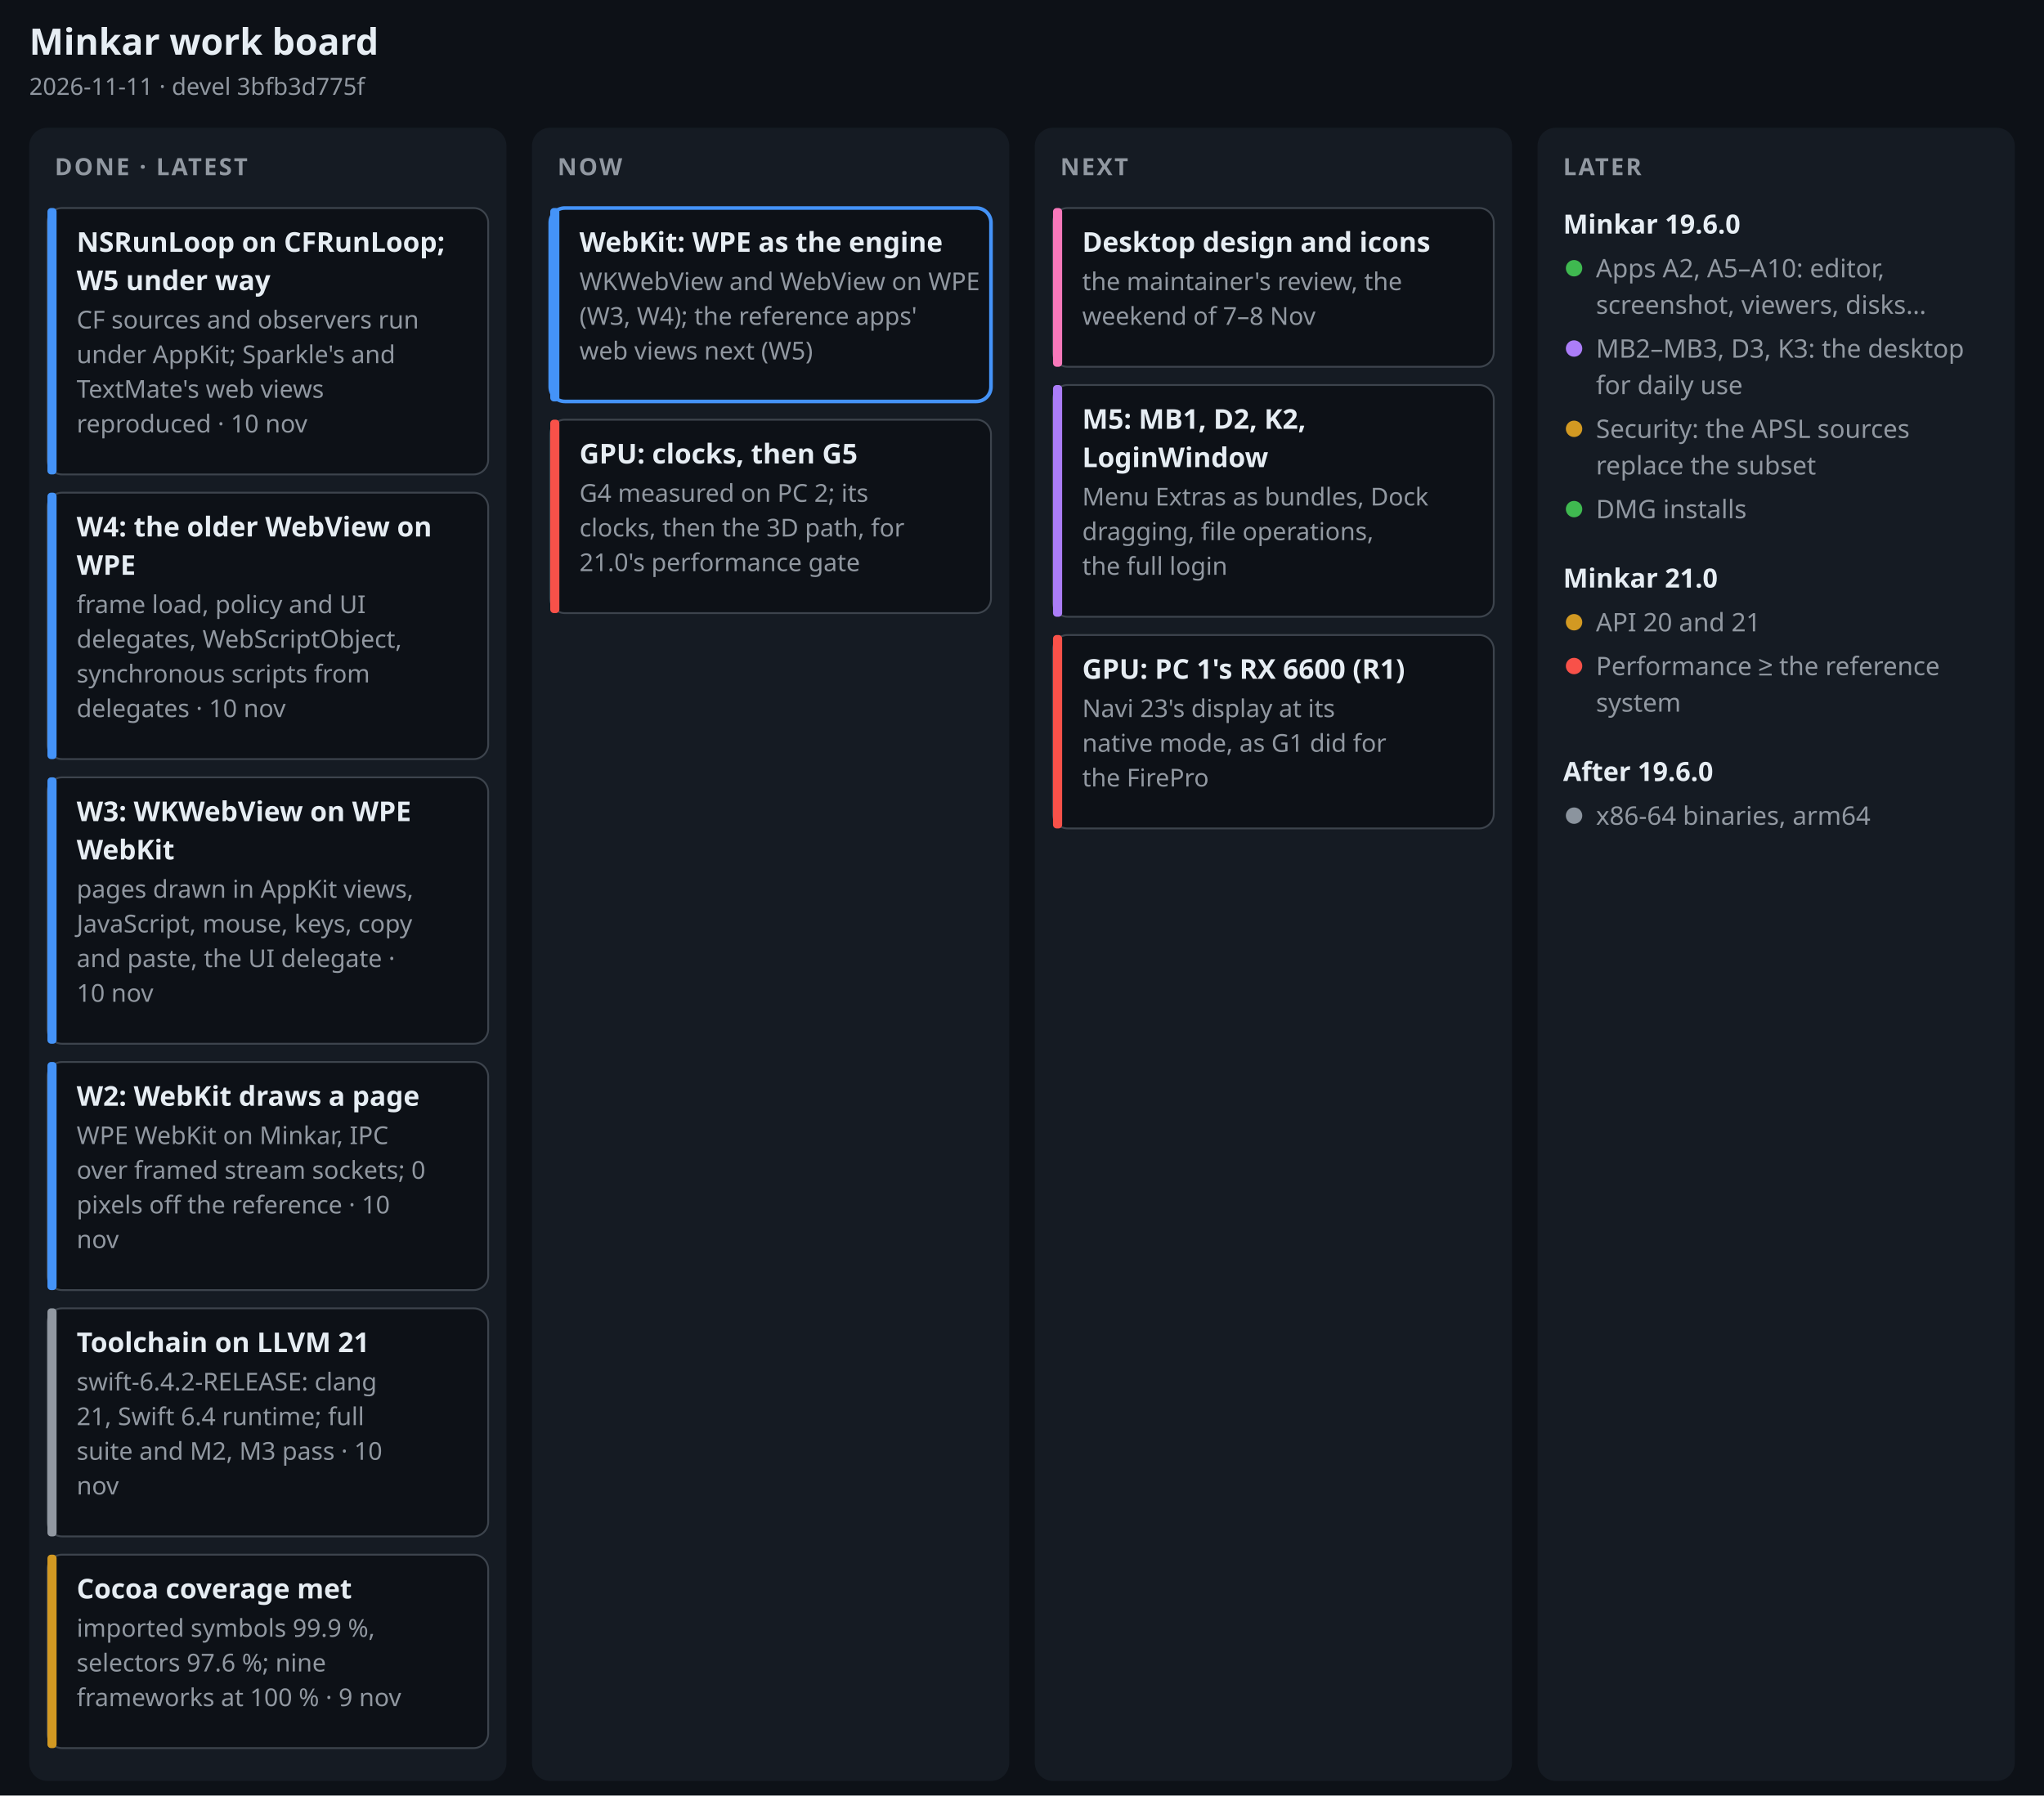
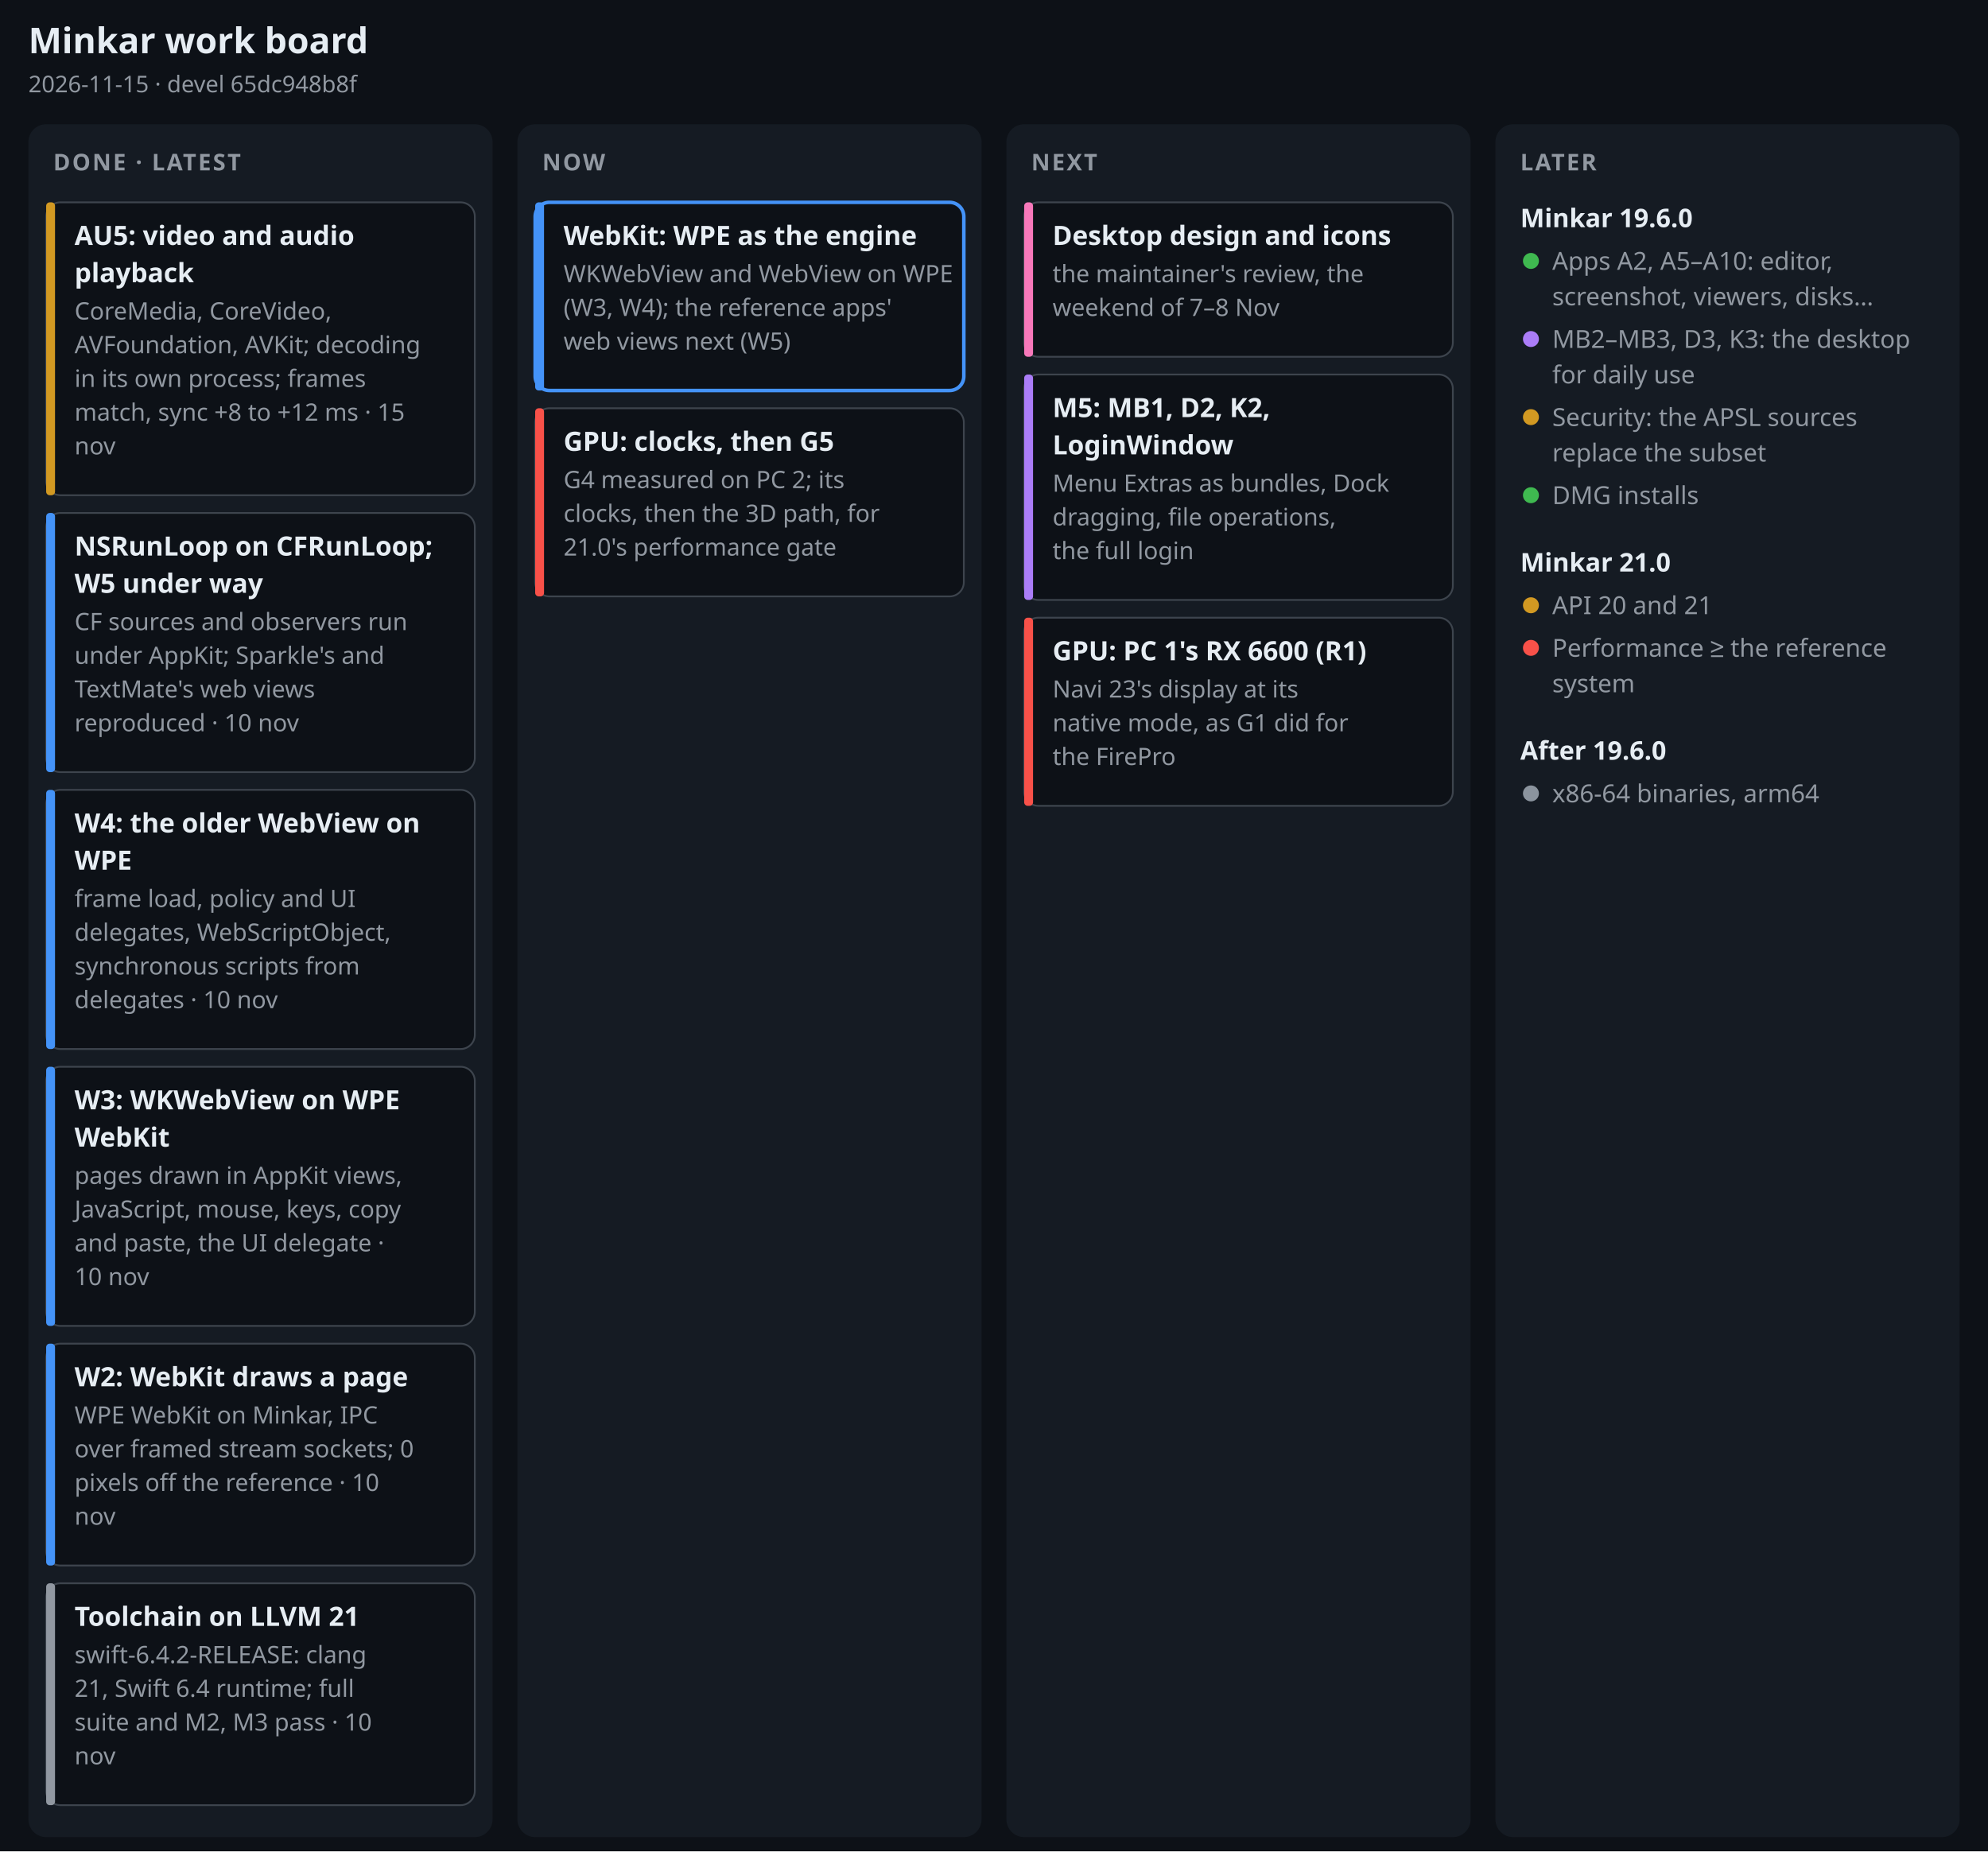
- <svg xmlns="http://www.w3.org/2000/svg" width="1120" height="984" viewBox="0 0 1120 984" font-family="-apple-system, BlinkMacSystemFont, 'Segoe UI', 'Noto Sans', Helvetica, Arial, sans-serif" role="img" aria-label="Minkar work board, 2026-11-11">
-   <rect width="1120" height="984" fill="#0d1117" />
+ <svg xmlns="http://www.w3.org/2000/svg" width="1120" height="1043" viewBox="0 0 1120 1043" font-family="-apple-system, BlinkMacSystemFont, 'Segoe UI', 'Noto Sans', Helvetica, Arial, sans-serif" role="img" aria-label="Minkar work board, 2026-11-15">
+   <rect width="1120" height="1043" fill="#0d1117" />
  <text x="16" y="30" font-size="20" font-weight="700" fill="#e6edf3" text-anchor="start">Minkar work board</text>
-   <text x="16" y="52" font-size="13" font-weight="400" fill="#9198a1" text-anchor="start">2026-11-11 · devel 3bfb3d775f</text>
-   <rect x="16" y="70" width="261.5" height="906" rx="10" fill="#151b23" />
+   <text x="16" y="52" font-size="13" font-weight="400" fill="#9198a1" text-anchor="start">2026-11-15 · devel 65dc948b8f</text>
+   <rect x="16" y="70" width="261.5" height="965" rx="10" fill="#151b23" />
  <text x="30" y="96" font-size="13" font-weight="700" fill="#9198a1" text-anchor="start" letter-spacing=".08em">DONE · LATEST</text>
-   <rect x="26" y="114" width="241.5" height="146" rx="8" fill="#0d1117" stroke="#3d444d" stroke-width="1" />
-   <rect x="26" y="114" width="5" height="146" rx="2" fill="#4493f8" />
-   <text x="42" y="138" font-size="15" font-weight="650" fill="#e6edf3" text-anchor="start">NSRunLoop on CFRunLoop;</text>
-   <text x="42" y="159" font-size="15" font-weight="650" fill="#e6edf3" text-anchor="start">W5 under way</text>
-   <text x="42" y="180" font-size="13.5" font-weight="400" fill="#9198a1" text-anchor="start">CF sources and observers run</text>
-   <text x="42" y="199" font-size="13.5" font-weight="400" fill="#9198a1" text-anchor="start">under AppKit; Sparkle's and</text>
-   <text x="42" y="218" font-size="13.5" font-weight="400" fill="#9198a1" text-anchor="start">TextMate's web views</text>
-   <text x="42" y="237" font-size="13.5" font-weight="400" fill="#9198a1" text-anchor="start">reproduced · 10 nov</text>
-   <rect x="26" y="270" width="241.5" height="146" rx="8" fill="#0d1117" stroke="#3d444d" stroke-width="1" />
-   <rect x="26" y="270" width="5" height="146" rx="2" fill="#4493f8" />
-   <text x="42" y="294" font-size="15" font-weight="650" fill="#e6edf3" text-anchor="start">W4: the older WebView on</text>
-   <text x="42" y="315" font-size="15" font-weight="650" fill="#e6edf3" text-anchor="start">WPE</text>
-   <text x="42" y="336" font-size="13.5" font-weight="400" fill="#9198a1" text-anchor="start">frame load, policy and UI</text>
-   <text x="42" y="355" font-size="13.5" font-weight="400" fill="#9198a1" text-anchor="start">delegates, WebScriptObject,</text>
-   <text x="42" y="374" font-size="13.5" font-weight="400" fill="#9198a1" text-anchor="start">synchronous scripts from</text>
-   <text x="42" y="393" font-size="13.5" font-weight="400" fill="#9198a1" text-anchor="start">delegates · 10 nov</text>
-   <rect x="26" y="426" width="241.5" height="146" rx="8" fill="#0d1117" stroke="#3d444d" stroke-width="1" />
-   <rect x="26" y="426" width="5" height="146" rx="2" fill="#4493f8" />
-   <text x="42" y="450" font-size="15" font-weight="650" fill="#e6edf3" text-anchor="start">W3: WKWebView on WPE</text>
-   <text x="42" y="471" font-size="15" font-weight="650" fill="#e6edf3" text-anchor="start">WebKit</text>
-   <text x="42" y="492" font-size="13.5" font-weight="400" fill="#9198a1" text-anchor="start">pages drawn in AppKit views,</text>
-   <text x="42" y="511" font-size="13.5" font-weight="400" fill="#9198a1" text-anchor="start">JavaScript, mouse, keys, copy</text>
-   <text x="42" y="530" font-size="13.5" font-weight="400" fill="#9198a1" text-anchor="start">and paste, the UI delegate ·</text>
-   <text x="42" y="549" font-size="13.5" font-weight="400" fill="#9198a1" text-anchor="start">10 nov</text>
-   <rect x="26" y="582" width="241.5" height="125" rx="8" fill="#0d1117" stroke="#3d444d" stroke-width="1" />
-   <rect x="26" y="582" width="5" height="125" rx="2" fill="#4493f8" />
-   <text x="42" y="606" font-size="15" font-weight="650" fill="#e6edf3" text-anchor="start">W2: WebKit draws a page</text>
-   <text x="42" y="627" font-size="13.5" font-weight="400" fill="#9198a1" text-anchor="start">WPE WebKit on Minkar, IPC</text>
-   <text x="42" y="646" font-size="13.5" font-weight="400" fill="#9198a1" text-anchor="start">over framed stream sockets; 0</text>
-   <text x="42" y="665" font-size="13.5" font-weight="400" fill="#9198a1" text-anchor="start">pixels off the reference · 10</text>
-   <text x="42" y="684" font-size="13.5" font-weight="400" fill="#9198a1" text-anchor="start">nov</text>
-   <rect x="26" y="717" width="241.5" height="125" rx="8" fill="#0d1117" stroke="#3d444d" stroke-width="1" />
-   <rect x="26" y="717" width="5" height="125" rx="2" fill="#9198a1" />
-   <text x="42" y="741" font-size="15" font-weight="650" fill="#e6edf3" text-anchor="start">Toolchain on LLVM 21</text>
-   <text x="42" y="762" font-size="13.5" font-weight="400" fill="#9198a1" text-anchor="start">swift-6.4.2-RELEASE: clang</text>
-   <text x="42" y="781" font-size="13.5" font-weight="400" fill="#9198a1" text-anchor="start">21, Swift 6.4 runtime; full</text>
-   <text x="42" y="800" font-size="13.5" font-weight="400" fill="#9198a1" text-anchor="start">suite and M2, M3 pass · 10</text>
-   <text x="42" y="819" font-size="13.5" font-weight="400" fill="#9198a1" text-anchor="start">nov</text>
-   <rect x="26" y="852" width="241.5" height="106" rx="8" fill="#0d1117" stroke="#3d444d" stroke-width="1" />
-   <rect x="26" y="852" width="5" height="106" rx="2" fill="#d29922" />
-   <text x="42" y="876" font-size="15" font-weight="650" fill="#e6edf3" text-anchor="start">Cocoa coverage met</text>
-   <text x="42" y="897" font-size="13.5" font-weight="400" fill="#9198a1" text-anchor="start">imported symbols 99.9 %,</text>
-   <text x="42" y="916" font-size="13.5" font-weight="400" fill="#9198a1" text-anchor="start">selectors 97.6 %; nine</text>
-   <text x="42" y="935" font-size="13.5" font-weight="400" fill="#9198a1" text-anchor="start">frameworks at 100 % · 9 nov</text>
-   <rect x="291.5" y="70" width="261.5" height="906" rx="10" fill="#151b23" />
+   <rect x="26" y="114" width="241.5" height="165" rx="8" fill="#0d1117" stroke="#3d444d" stroke-width="1" />
+   <rect x="26" y="114" width="5" height="165" rx="2" fill="#d29922" />
+   <text x="42" y="138" font-size="15" font-weight="650" fill="#e6edf3" text-anchor="start">AU5: video and audio</text>
+   <text x="42" y="159" font-size="15" font-weight="650" fill="#e6edf3" text-anchor="start">playback</text>
+   <text x="42" y="180" font-size="13.5" font-weight="400" fill="#9198a1" text-anchor="start">CoreMedia, CoreVideo,</text>
+   <text x="42" y="199" font-size="13.5" font-weight="400" fill="#9198a1" text-anchor="start">AVFoundation, AVKit; decoding</text>
+   <text x="42" y="218" font-size="13.5" font-weight="400" fill="#9198a1" text-anchor="start">in its own process; frames</text>
+   <text x="42" y="237" font-size="13.5" font-weight="400" fill="#9198a1" text-anchor="start">match, sync +8 to +12 ms · 15</text>
+   <text x="42" y="256" font-size="13.5" font-weight="400" fill="#9198a1" text-anchor="start">nov</text>
+   <rect x="26" y="289" width="241.5" height="146" rx="8" fill="#0d1117" stroke="#3d444d" stroke-width="1" />
+   <rect x="26" y="289" width="5" height="146" rx="2" fill="#4493f8" />
+   <text x="42" y="313" font-size="15" font-weight="650" fill="#e6edf3" text-anchor="start">NSRunLoop on CFRunLoop;</text>
+   <text x="42" y="334" font-size="15" font-weight="650" fill="#e6edf3" text-anchor="start">W5 under way</text>
+   <text x="42" y="355" font-size="13.5" font-weight="400" fill="#9198a1" text-anchor="start">CF sources and observers run</text>
+   <text x="42" y="374" font-size="13.5" font-weight="400" fill="#9198a1" text-anchor="start">under AppKit; Sparkle's and</text>
+   <text x="42" y="393" font-size="13.5" font-weight="400" fill="#9198a1" text-anchor="start">TextMate's web views</text>
+   <text x="42" y="412" font-size="13.5" font-weight="400" fill="#9198a1" text-anchor="start">reproduced · 10 nov</text>
+   <rect x="26" y="445" width="241.5" height="146" rx="8" fill="#0d1117" stroke="#3d444d" stroke-width="1" />
+   <rect x="26" y="445" width="5" height="146" rx="2" fill="#4493f8" />
+   <text x="42" y="469" font-size="15" font-weight="650" fill="#e6edf3" text-anchor="start">W4: the older WebView on</text>
+   <text x="42" y="490" font-size="15" font-weight="650" fill="#e6edf3" text-anchor="start">WPE</text>
+   <text x="42" y="511" font-size="13.5" font-weight="400" fill="#9198a1" text-anchor="start">frame load, policy and UI</text>
+   <text x="42" y="530" font-size="13.5" font-weight="400" fill="#9198a1" text-anchor="start">delegates, WebScriptObject,</text>
+   <text x="42" y="549" font-size="13.5" font-weight="400" fill="#9198a1" text-anchor="start">synchronous scripts from</text>
+   <text x="42" y="568" font-size="13.5" font-weight="400" fill="#9198a1" text-anchor="start">delegates · 10 nov</text>
+   <rect x="26" y="601" width="241.5" height="146" rx="8" fill="#0d1117" stroke="#3d444d" stroke-width="1" />
+   <rect x="26" y="601" width="5" height="146" rx="2" fill="#4493f8" />
+   <text x="42" y="625" font-size="15" font-weight="650" fill="#e6edf3" text-anchor="start">W3: WKWebView on WPE</text>
+   <text x="42" y="646" font-size="15" font-weight="650" fill="#e6edf3" text-anchor="start">WebKit</text>
+   <text x="42" y="667" font-size="13.5" font-weight="400" fill="#9198a1" text-anchor="start">pages drawn in AppKit views,</text>
+   <text x="42" y="686" font-size="13.5" font-weight="400" fill="#9198a1" text-anchor="start">JavaScript, mouse, keys, copy</text>
+   <text x="42" y="705" font-size="13.5" font-weight="400" fill="#9198a1" text-anchor="start">and paste, the UI delegate ·</text>
+   <text x="42" y="724" font-size="13.5" font-weight="400" fill="#9198a1" text-anchor="start">10 nov</text>
+   <rect x="26" y="757" width="241.5" height="125" rx="8" fill="#0d1117" stroke="#3d444d" stroke-width="1" />
+   <rect x="26" y="757" width="5" height="125" rx="2" fill="#4493f8" />
+   <text x="42" y="781" font-size="15" font-weight="650" fill="#e6edf3" text-anchor="start">W2: WebKit draws a page</text>
+   <text x="42" y="802" font-size="13.5" font-weight="400" fill="#9198a1" text-anchor="start">WPE WebKit on Minkar, IPC</text>
+   <text x="42" y="821" font-size="13.5" font-weight="400" fill="#9198a1" text-anchor="start">over framed stream sockets; 0</text>
+   <text x="42" y="840" font-size="13.5" font-weight="400" fill="#9198a1" text-anchor="start">pixels off the reference · 10</text>
+   <text x="42" y="859" font-size="13.5" font-weight="400" fill="#9198a1" text-anchor="start">nov</text>
+   <rect x="26" y="892" width="241.5" height="125" rx="8" fill="#0d1117" stroke="#3d444d" stroke-width="1" />
+   <rect x="26" y="892" width="5" height="125" rx="2" fill="#9198a1" />
+   <text x="42" y="916" font-size="15" font-weight="650" fill="#e6edf3" text-anchor="start">Toolchain on LLVM 21</text>
+   <text x="42" y="937" font-size="13.5" font-weight="400" fill="#9198a1" text-anchor="start">swift-6.4.2-RELEASE: clang</text>
+   <text x="42" y="956" font-size="13.5" font-weight="400" fill="#9198a1" text-anchor="start">21, Swift 6.4 runtime; full</text>
+   <text x="42" y="975" font-size="13.5" font-weight="400" fill="#9198a1" text-anchor="start">suite and M2, M3 pass · 10</text>
+   <text x="42" y="994" font-size="13.5" font-weight="400" fill="#9198a1" text-anchor="start">nov</text>
+   <rect x="291.5" y="70" width="261.5" height="965" rx="10" fill="#151b23" />
  <text x="305.5" y="96" font-size="13" font-weight="700" fill="#9198a1" text-anchor="start" letter-spacing=".08em">NOW</text>
  <rect x="301.5" y="114" width="241.5" height="106" rx="8" fill="#0d1117" stroke="#4493f8" stroke-width="2" />
  <rect x="301.5" y="114" width="5" height="106" rx="2" fill="#4493f8" />
  <text x="317.5" y="138" font-size="15" font-weight="650" fill="#e6edf3" text-anchor="start">WebKit: WPE as the engine</text>
  <text x="317.5" y="159" font-size="13.5" font-weight="400" fill="#9198a1" text-anchor="start">WKWebView and WebView on WPE</text>
  <text x="317.5" y="178" font-size="13.5" font-weight="400" fill="#9198a1" text-anchor="start">(W3, W4); the reference apps'</text>
  <text x="317.5" y="197" font-size="13.5" font-weight="400" fill="#9198a1" text-anchor="start">web views next (W5)</text>
  <rect x="301.5" y="230" width="241.5" height="106" rx="8" fill="#0d1117" stroke="#3d444d" stroke-width="1" />
  <rect x="301.5" y="230" width="5" height="106" rx="2" fill="#f85149" />
  <text x="317.5" y="254" font-size="15" font-weight="650" fill="#e6edf3" text-anchor="start">GPU: clocks, then G5</text>
  <text x="317.5" y="275" font-size="13.5" font-weight="400" fill="#9198a1" text-anchor="start">G4 measured on PC 2; its</text>
  <text x="317.5" y="294" font-size="13.5" font-weight="400" fill="#9198a1" text-anchor="start">clocks, then the 3D path, for</text>
  <text x="317.5" y="313" font-size="13.5" font-weight="400" fill="#9198a1" text-anchor="start">21.0's performance gate</text>
-   <rect x="567" y="70" width="261.5" height="906" rx="10" fill="#151b23" />
+   <rect x="567" y="70" width="261.5" height="965" rx="10" fill="#151b23" />
  <text x="581" y="96" font-size="13" font-weight="700" fill="#9198a1" text-anchor="start" letter-spacing=".08em">NEXT</text>
  <rect x="577" y="114" width="241.5" height="87" rx="8" fill="#0d1117" stroke="#3d444d" stroke-width="1" />
  <rect x="577" y="114" width="5" height="87" rx="2" fill="#f778ba" />
  <text x="593" y="138" font-size="15" font-weight="650" fill="#e6edf3" text-anchor="start">Desktop design and icons</text>
  <text x="593" y="159" font-size="13.5" font-weight="400" fill="#9198a1" text-anchor="start">the maintainer's review, the</text>
  <text x="593" y="178" font-size="13.5" font-weight="400" fill="#9198a1" text-anchor="start">weekend of 7–8 Nov</text>
  <rect x="577" y="211" width="241.5" height="127" rx="8" fill="#0d1117" stroke="#3d444d" stroke-width="1" />
  <rect x="577" y="211" width="5" height="127" rx="2" fill="#ab7df8" />
  <text x="593" y="235" font-size="15" font-weight="650" fill="#e6edf3" text-anchor="start">M5: MB1, D2, K2,</text>
  <text x="593" y="256" font-size="15" font-weight="650" fill="#e6edf3" text-anchor="start">LoginWindow</text>
  <text x="593" y="277" font-size="13.5" font-weight="400" fill="#9198a1" text-anchor="start">Menu Extras as bundles, Dock</text>
  <text x="593" y="296" font-size="13.5" font-weight="400" fill="#9198a1" text-anchor="start">dragging, file operations,</text>
  <text x="593" y="315" font-size="13.5" font-weight="400" fill="#9198a1" text-anchor="start">the full login</text>
  <rect x="577" y="348" width="241.5" height="106" rx="8" fill="#0d1117" stroke="#3d444d" stroke-width="1" />
  <rect x="577" y="348" width="5" height="106" rx="2" fill="#f85149" />
  <text x="593" y="372" font-size="15" font-weight="650" fill="#e6edf3" text-anchor="start">GPU: PC 1's RX 6600 (R1)</text>
  <text x="593" y="393" font-size="13.5" font-weight="400" fill="#9198a1" text-anchor="start">Navi 23's display at its</text>
  <text x="593" y="412" font-size="13.5" font-weight="400" fill="#9198a1" text-anchor="start">native mode, as G1 did for</text>
  <text x="593" y="431" font-size="13.5" font-weight="400" fill="#9198a1" text-anchor="start">the FirePro</text>
-   <rect x="842.5" y="70" width="261.5" height="906" rx="10" fill="#151b23" />
+   <rect x="842.5" y="70" width="261.5" height="965" rx="10" fill="#151b23" />
  <text x="856.5" y="96" font-size="13" font-weight="700" fill="#9198a1" text-anchor="start" letter-spacing=".08em">LATER</text>
  <text x="856.5" y="128" font-size="14.5" font-weight="700" fill="#e6edf3" text-anchor="start">Minkar 19.6.0</text>
  <circle cx="862.5" cy="147" r="4.5" fill="#3fb950" />
  <text x="874.5" y="152" font-size="14" font-weight="400" fill="#9198a1" text-anchor="start">Apps A2, A5–A10: editor,</text>
  <text x="874.5" y="172" font-size="14" font-weight="400" fill="#9198a1" text-anchor="start">screenshot, viewers, disks…</text>
  <circle cx="862.5" cy="191" r="4.5" fill="#ab7df8" />
  <text x="874.5" y="196" font-size="14" font-weight="400" fill="#9198a1" text-anchor="start">MB2–MB3, D3, K3: the desktop</text>
  <text x="874.5" y="216" font-size="14" font-weight="400" fill="#9198a1" text-anchor="start">for daily use</text>
  <circle cx="862.5" cy="235" r="4.5" fill="#d29922" />
  <text x="874.5" y="240" font-size="14" font-weight="400" fill="#9198a1" text-anchor="start">Security: the APSL sources</text>
  <text x="874.5" y="260" font-size="14" font-weight="400" fill="#9198a1" text-anchor="start">replace the subset</text>
  <circle cx="862.5" cy="279" r="4.5" fill="#3fb950" />
  <text x="874.5" y="284" font-size="14" font-weight="400" fill="#9198a1" text-anchor="start">DMG installs</text>
  <text x="856.5" y="322" font-size="14.5" font-weight="700" fill="#e6edf3" text-anchor="start">Minkar 21.0</text>
  <circle cx="862.5" cy="341" r="4.5" fill="#d29922" />
  <text x="874.5" y="346" font-size="14" font-weight="400" fill="#9198a1" text-anchor="start">API 20 and 21</text>
  <circle cx="862.5" cy="365" r="4.5" fill="#f85149" />
  <text x="874.5" y="370" font-size="14" font-weight="400" fill="#9198a1" text-anchor="start">Performance ≥ the reference</text>
  <text x="874.5" y="390" font-size="14" font-weight="400" fill="#9198a1" text-anchor="start">system</text>
  <text x="856.5" y="428" font-size="14.5" font-weight="700" fill="#e6edf3" text-anchor="start">After 19.6.0</text>
  <circle cx="862.5" cy="447" r="4.5" fill="#8b949e" />
  <text x="874.5" y="452" font-size="14" font-weight="400" fill="#9198a1" text-anchor="start">x86-64 binaries, arm64</text>
</svg>
